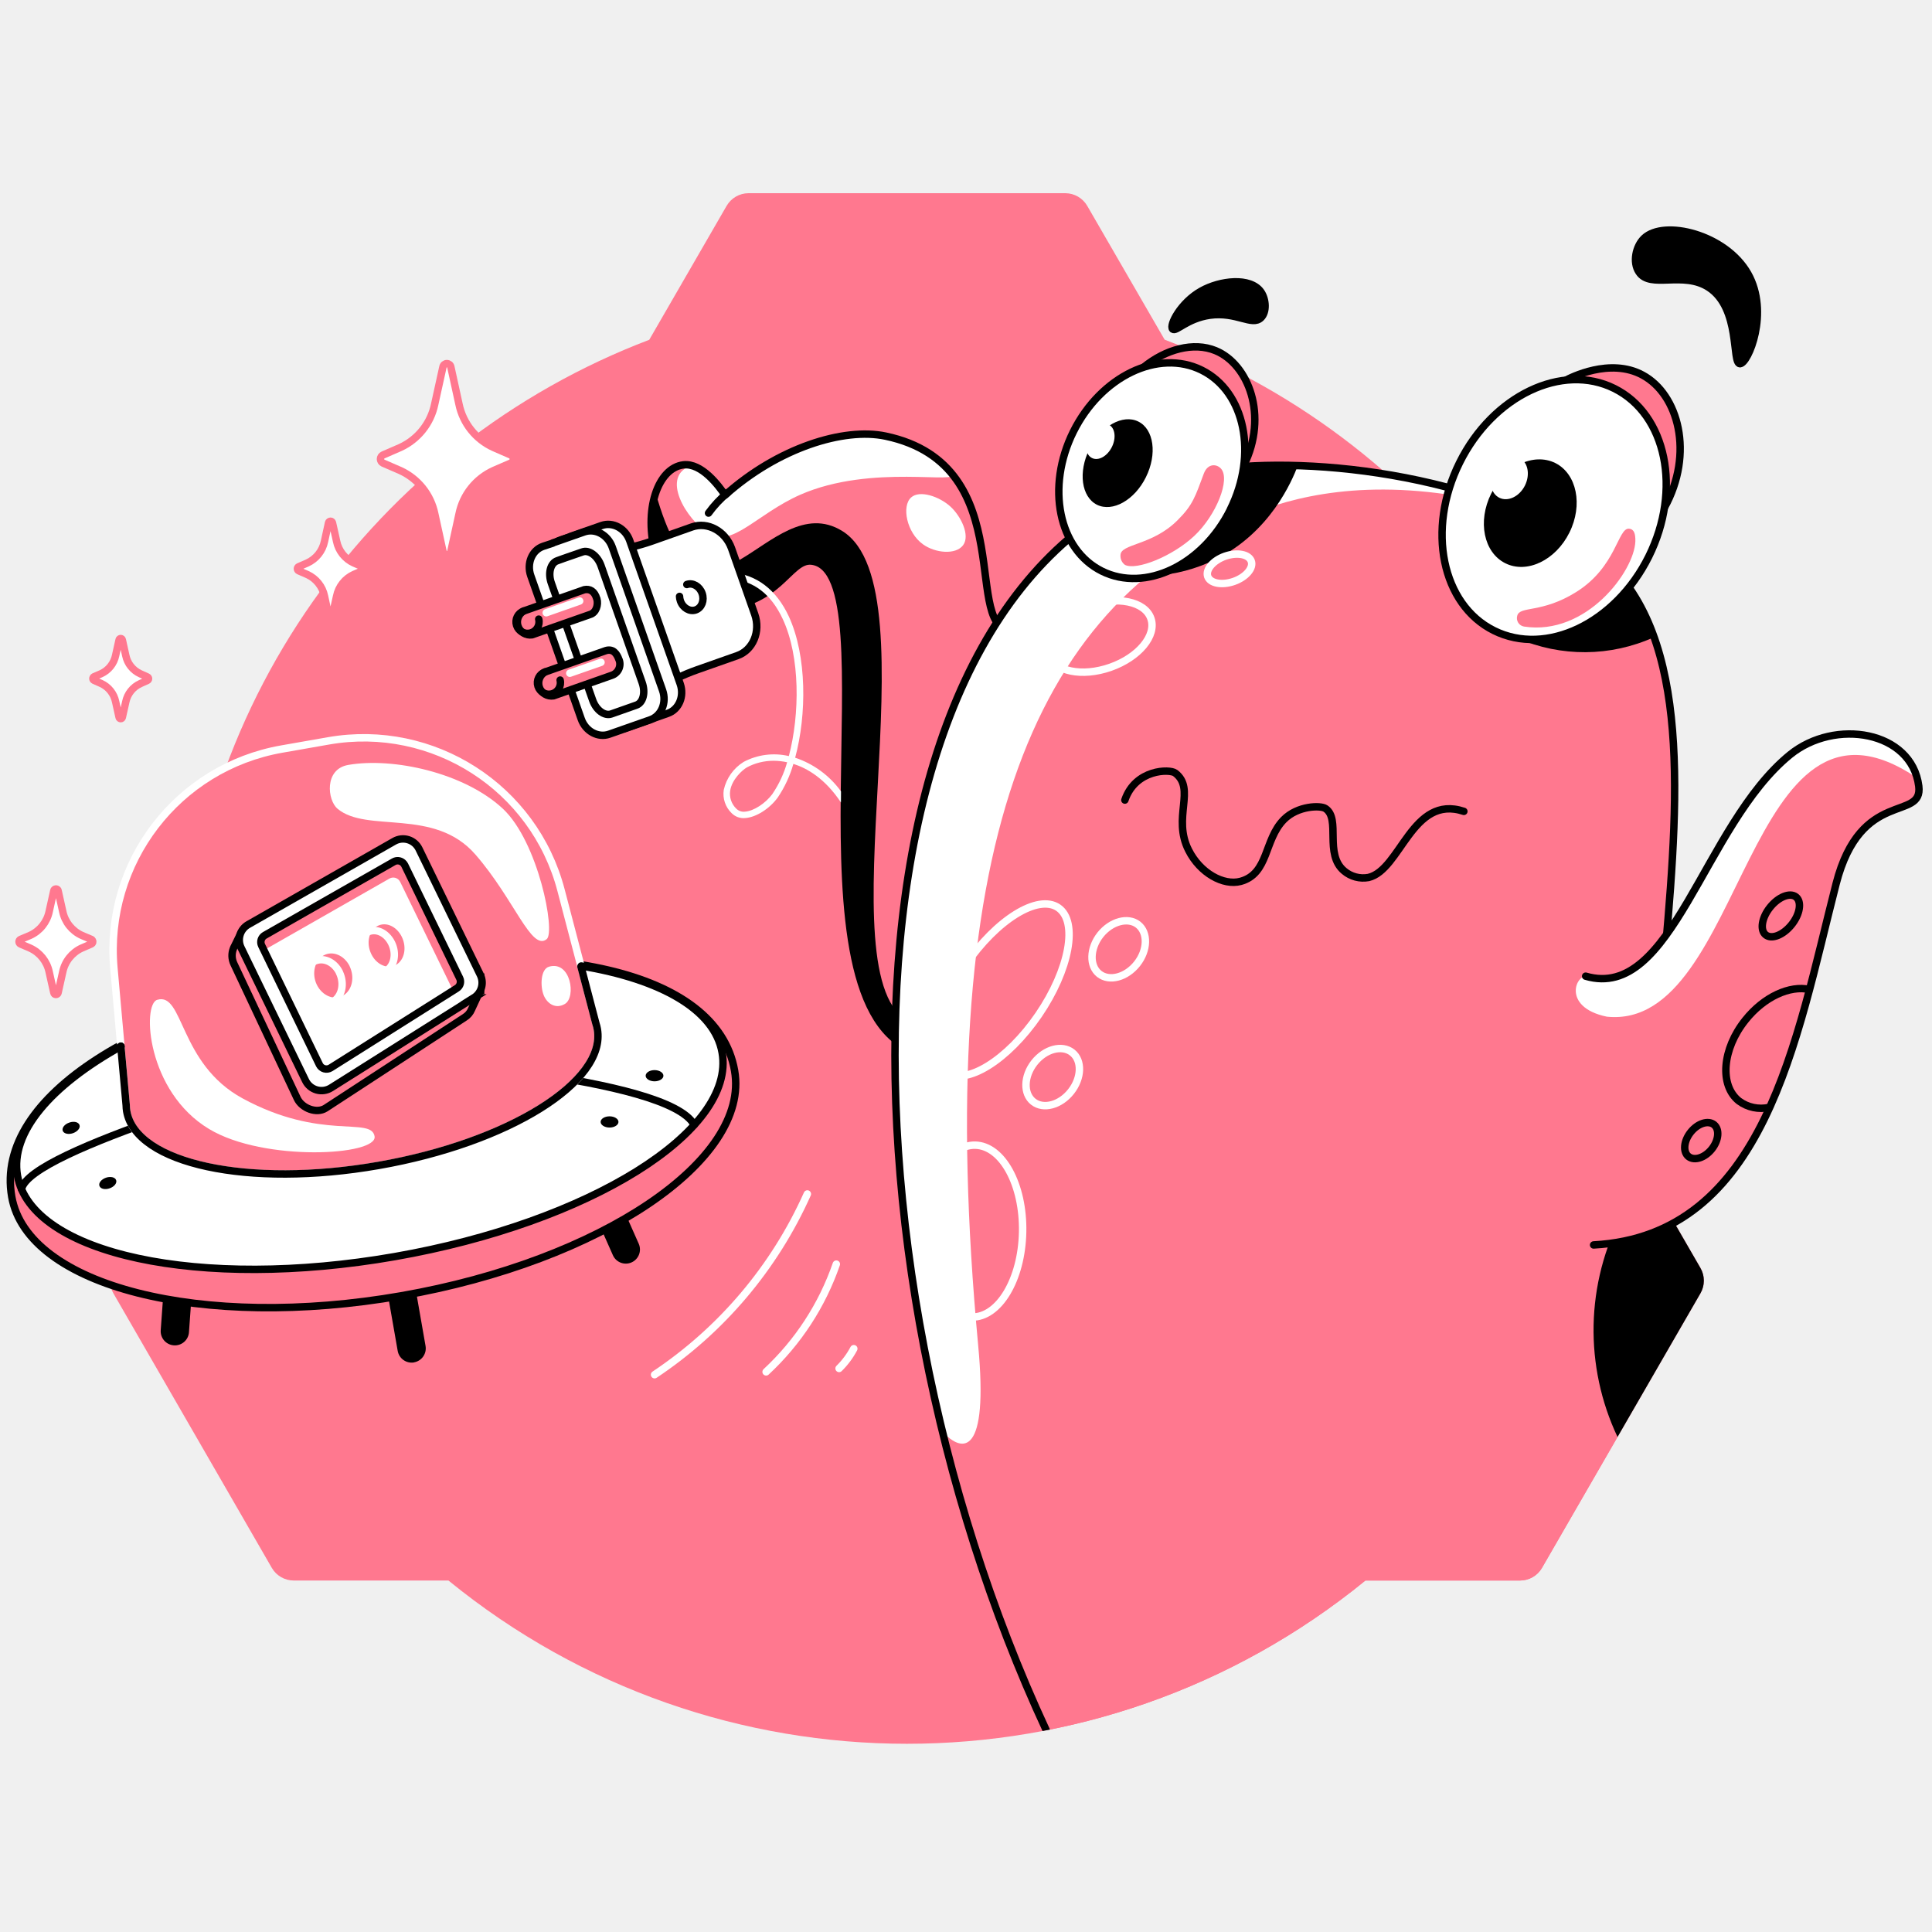
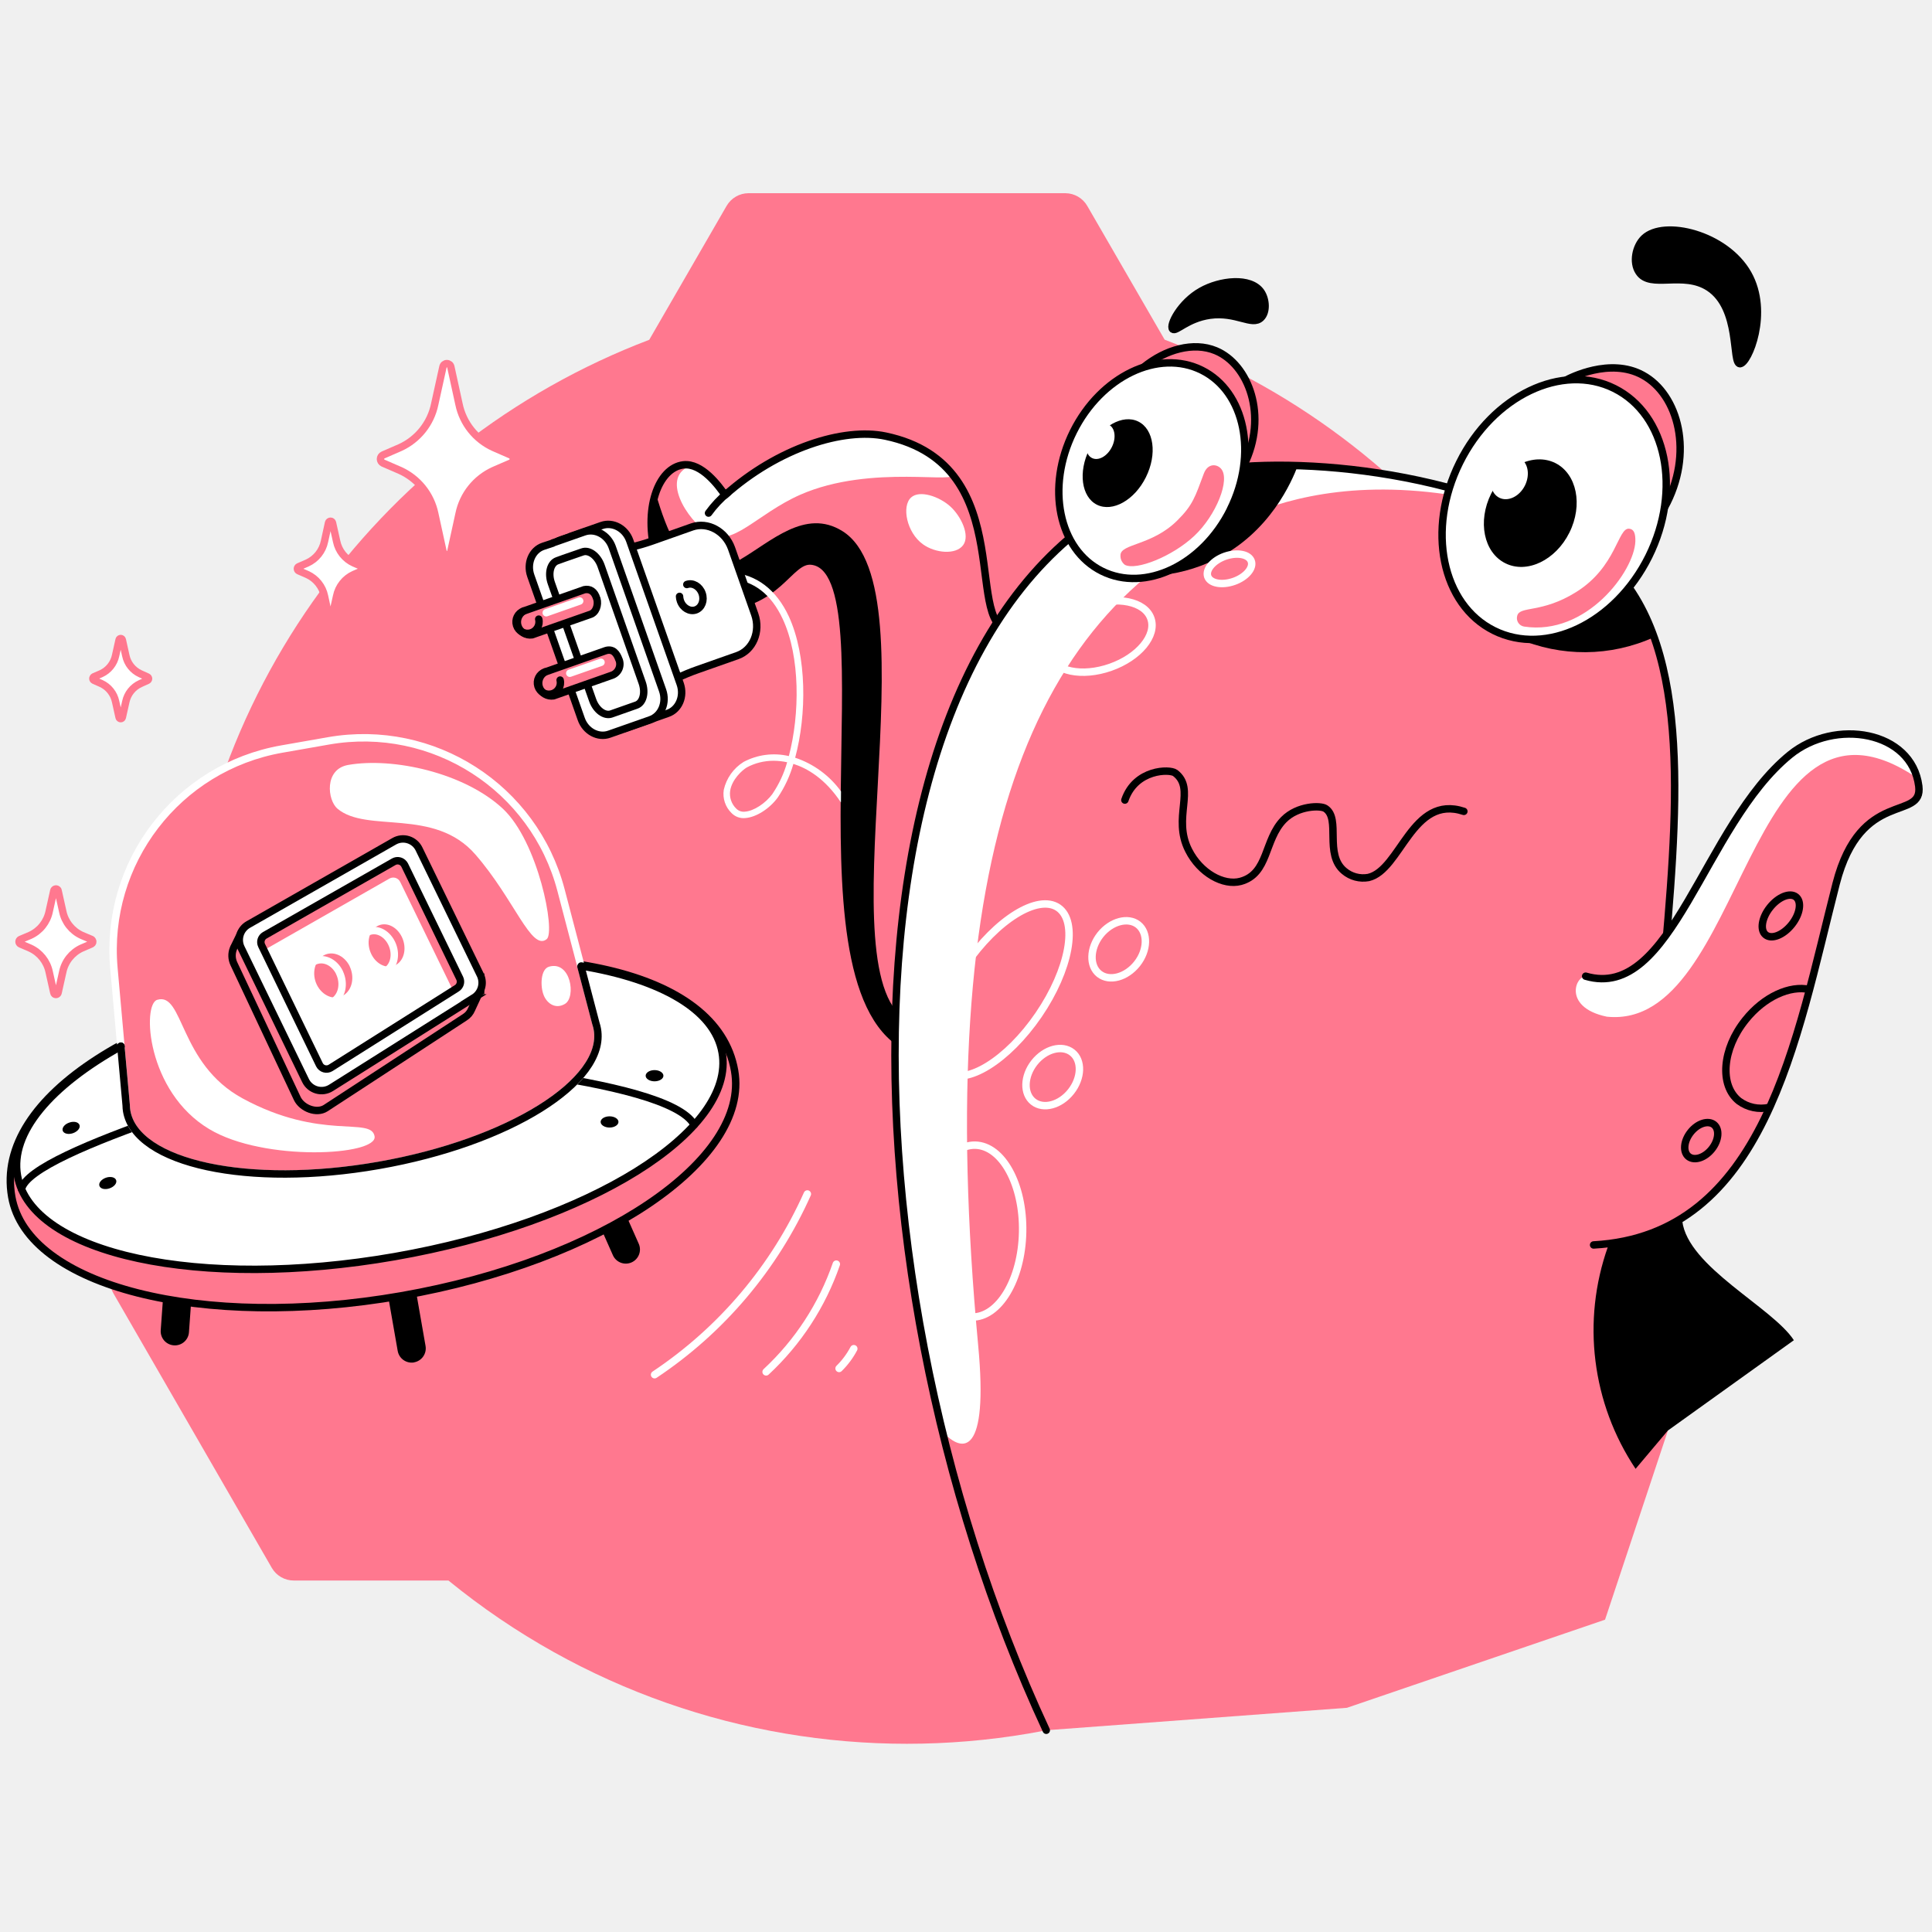
<svg xmlns="http://www.w3.org/2000/svg" width="260" height="260" viewBox="0 0 260 260" fill="none">
  <g clip-path="url(#a)">
    <path d="M219.71 137.01c0-41.72-26.17-77.3-62.98-91.3l-10.4-17.98a3.42 3.42 0 0 0-2.96-1.73h-42.64a3.42 3.42 0 0 0-2.96 1.73l-10.4 18C50.57 59.72 24.4 95.3 24.4 137.02c0 5.23.42 10.45 1.26 15.6l-10.4 18.02a3.4 3.4 0 0 0 0 3.41L36.58 211a3.41 3.41 0 0 0 2.96 1.7h20.81a97.62 97.62 0 0 0 123.4 0h20.8a3.41 3.41 0 0 0 2.96-1.7l21.33-36.95a3.4 3.4 0 0 0 0-3.41l-10.39-18a98.58 98.58 0 0 0 1.26-15.62Z" fill="#FF788F" />
-     <mask id="b" style="mask-type:alpha" maskUnits="userSpaceOnUse" x="14" y="26" width="229" height="209">
+     <mask maskUnits="userSpaceOnUse" x="14" y="26" width="229" height="209">
      <path d="M242.04 136.34c0-41.72-5.18-54.42-13.2-65.64l-82.5-42.97a3.41 3.41 0 0 0-2.97-1.73h-42.64a3.42 3.42 0 0 0-2.96 1.73l-10.4 18C50.57 59.72 24.4 95.3 24.4 137.02c0 5.23.42 10.45 1.26 15.6l-10.4 18.02a3.4 3.4 0 0 0 0 3.41L36.58 211a3.41 3.41 0 0 0 2.96 1.7h20.81a97.62 97.62 0 0 0 123.4 0h20.8a3.41 3.41 0 0 0 2.96-1.7l21.33-36.95a3.4 3.4 0 0 0 0-3.41l-3.97-6.87 11.99-12.74c.83-5.17 5.18-9.45 5.18-14.68Z" fill="#45DFA7" />
    </mask>
    <g mask="url(#b)">
      <path d="M136.53 84.82c-7.48.74 1.3-22.2-17.36-26.13-5.63-1.19-14.5 1.6-21.59 7.94-.86-1.26-3.16-4.36-5.61-4.07-3.41.41-5.45 6.01-3.7 12.29 1.48 5.26 2.86 7.01 7.57 6.9 9.01 0 10.24-6.6 13.4-6.24 11.22 1.3-4.23 60.21 14.24 65.98 3.16-12.1 9.85-44.56 13.05-56.67Z" fill="#FF788F" />
      <path d="M128.07 63.71c-3.3-3.88-6.44-4.5-8.9-5.02-5.63-1.19-14.5 1.6-21.59 7.94l-.07-.1c-1.32-1.7-3.67-4.12-4.34-3.92-4.52 1.37-.7 7.44 2.18 9.16 3.1 2.05 6.48-2.59 12.32-5.18 9.67-4.26 21.82-1.25 20.4-2.88Z" fill="#fff" />
      <path d="M136.53 84.82c-7.48.74 1.3-22.2-17.36-26.13-5.63-1.19-14.5 1.6-21.59 7.94-.86-1.26-3.16-4.36-5.61-4.07-3.41.41-5.45 6.01-3.7 12.29 1.48 5.26 2.86 7.01 7.57 6.9 9.01 0 10.24-6.6 13.4-6.24 11.22 1.3-4.23 60.21 14.24 65.98 3.16-12.1 9.85-44.56 13.05-56.67Z" stroke="#000" stroke-linecap="round" stroke-linejoin="round" />
      <path d="M140.8 232.85c-29.74-64-29.74-155.08 19.1-169.01 10.88-2.76 35.06-1.4 52.38 8.77 28.7 16.9-1.42 82.63 15.75 109.17L216 217.97l-34.74 11.86" fill="#FF788F" />
      <path d="M113.36 71.47c-10.02-6.24-18.48 18.32-25.14-5.19-.78 2.26-.89 5.31 0 8.55 1.47 5.25 2.86 7.01 7.57 6.9 9 0 10.24-6.6 13.38-6.24 10.9 1.27-3.3 56.68 12.65 65.3.3-1.43.59-2.76.7-3.21-12.11-5.55 3.48-58.26-9.16-66.11ZM226.39 164.3c-.89.33-5.29 2.02-6.23 2.33-1.29.42-2.55.8-3.77 1.14a33.6 33.6 0 0 0 3.72 29.9l4.34-5.15 16.96-12.16c-2.87-4.42-14.3-9.87-15.02-16.06Z" fill="#000" />
      <path d="m198.78 67.24.22-.44c-14.8-4.75-30.8-5.03-39.1-2.93-39.2 11.18-46.93 72.12-33.06 128.8 2.74 2.96 6.2 3.25 4.8-11.6-6.21-66.38 6.95-99.33 36.2-111.67 6.02-2.56 16.14-5.19 30.94-2.16Z" fill="#fff" />
      <path d="M228.03 181.78C210.86 155.24 241 89.5 212.28 72.64c-17.32-10.18-41.5-11.53-52.38-8.77-48.84 13.92-48.84 105-19.1 168.98" stroke="#000" stroke-linecap="round" stroke-linejoin="round" />
      <path d="M127.88 68.15c-1.5-1.35-4.13-2.24-5.27-1.2-1.3 1.17-.59 4.74 1.6 6.3 1.65 1.19 4.41 1.45 5.4.12.98-1.32-.29-3.92-1.73-5.22Z" fill="#fff" />
      <path d="M95.35 69.05a14.98 14.98 0 0 1 2.58-2.75" stroke="#000" stroke-linecap="round" stroke-linejoin="round" />
    </g>
    <path d="m211.8 54.71-1.1-3.53c.58-.32 5.96-3.1 10.36-.7 4.81 2.6 6.97 10.53 2.93 17.84l-9.14-7.56-3.04-6.05Z" fill="#FF788F" stroke="#000" stroke-miterlimit="10" />
    <path d="M55.72 183.35a1.91 1.91 0 0 1-2.2-1.55l-6.8-38.87 3.76-.66 6.79 38.87a1.91 1.91 0 0 1-1.55 2.2ZM23.4 181.05a1.9 1.9 0 0 1-1.77-2.04l1.98-27.55 3.8.27-1.98 27.56a1.9 1.9 0 0 1-2.04 1.76ZM82.48 168.92l-11.2-25.25 3.48-1.54 11.2 25.25a1.9 1.9 0 0 1-3.48 1.54Z" fill="#000" />
    <path d="M98.86 144.1c2.1 12.03-17.97 25.58-44.84 30.28-26.86 4.69-50.32-1.28-52.44-13.32-2.39-13.68 17.97-25.59 44.84-30.28 26.86-4.7 50.06-.38 52.44 13.31Z" fill="#FF788F" stroke="#000" stroke-linecap="round" stroke-linejoin="round" />
    <path d="M53.1 169.11c26.19-4.57 45.91-16.86 44.07-27.45-1.85-10.59-24.58-15.47-50.76-10.9-26.19 4.57-45.92 16.86-44.07 27.45 1.85 10.6 24.57 15.47 50.76 10.9Z" fill="#fff" />
    <path d="M48.36 141.92c-10.1 3.3-44.4 12.83-45.46 18.1M93.42 151.38c-3.5-6.54-39.7-8.78-45.06-9.46" stroke="#000" stroke-linecap="round" stroke-linejoin="round" />
    <path d="m80.2 137.72-4.7-17.93A27.46 27.46 0 0 0 44.22 99.7l-6.27 1.1a27.46 27.46 0 0 0-22.62 29.5l1.65 18.46c0 .27.03.54.07.81 1.24 7.08 16.42 10.34 33.9 7.28 17.5-3.06 30.68-11.27 29.44-18.34a5.47 5.47 0 0 0-.19-.8Z" fill="#FF788F" />
    <path d="m80.2 137.72-4.7-17.93A27.46 27.46 0 0 0 44.22 99.7l-6.27 1.1a27.46 27.46 0 0 0-22.62 29.5l1.65 18.46c0 .27.03.54.07.81 1.24 7.08 16.42 10.34 33.9 7.28 17.5-3.06 30.68-11.27 29.44-18.34a5.47 5.47 0 0 0-.19-.8Z" stroke="#fff" stroke-miterlimit="10" />
    <path d="m16.26 140.78.72 7.97c0 .27.03.54.07.8 1.24 7.09 16.42 10.35 33.9 7.29 17.5-3.06 30.68-11.27 29.44-18.34a5.47 5.47 0 0 0-.2-.78l-2-7.63" stroke="#000" stroke-linecap="round" stroke-linejoin="round" />
    <path d="M73.17 133.94c.5 1.2 1.66 1.88 2.86 1.16 1.53-.91.78-5.85-2.14-5.01-1.16.33-1.2 2.67-.72 3.84Z" fill="#fff" />
    <path d="M78.22 130c10.68 1.77 17.95 5.85 18.96 11.65 1.86 10.6-17.88 22.88-44.06 27.46-26.18 4.57-48.92-.3-50.77-10.9-1.01-5.8 4.47-12.13 13.94-17.4" stroke="#000" stroke-linecap="round" stroke-linejoin="round" />
    <path d="m64.68 133.2-1.02-.16-.42.32-8.15-17.24a2.35 2.35 0 0 0-3.32-1.1L33.4 125.84l.6-1.11-1.6.88-.86 1.76c-.05.09-.1.18-.13.28a2.57 2.57 0 0 0 .06 2.04L40 147.82c.63 1.33 2.6 2.09 3.82 1.31l18.75-12.24c.39-.25.7-.61.88-1.04l1.23-2.66Z" fill="#FF788F" stroke="#000" stroke-miterlimit="10" />
    <path d="M63.76 134.29 44.55 146.4a2.39 2.39 0 0 1-3.43-.98l-8.68-17.88a2.39 2.39 0 0 1 .97-3.12l19.63-11.2a2.39 2.39 0 0 1 3.35 1.03l8.26 16.97a2.4 2.4 0 0 1-.9 3.07Z" fill="#fff" stroke="#000" stroke-miterlimit="10" />
    <path d="M47.05 130.03c.72 1.5.34 3.24-.87 3.94-1.2.7-2.8.06-3.54-1.44-.73-1.5-.3-3.28.92-3.96 1.23-.67 2.77 0 3.5 1.46ZM54.07 126.07c.7 1.43.37 3.1-.75 3.76-1.12.66-2.65.02-3.35-1.43-.71-1.46-.35-3.14.8-3.77 1.15-.63 2.6.02 3.3 1.44Z" fill="#FF788F" />
    <path d="M45.68 130.88c.72 1.49.34 3.23-.86 3.93-1.2.7-2.81.07-3.54-1.44s-.32-3.28.91-3.95c1.23-.68 2.78-.02 3.5 1.46ZM52.7 126.92c.7 1.42.37 3.1-.75 3.75-1.12.65-2.64.02-3.35-1.43s-.34-3.14.8-3.77c1.15-.63 2.6.03 3.3 1.45Z" stroke="#fff" stroke-linecap="round" stroke-linejoin="round" />
    <path d="m35.3 128 17.1-9.76a1.04 1.04 0 0 1 1.2.11c.1.1.2.21.26.34l6.98 14.35.24.22c.45-.29 1.12-.65.88-1.12l-7.52-15.7c-.27-.55-1.14-.64-1.67-.33l-17.47 9.85c-.48.27-.35.8-.1 1.3l.1.74Z" fill="#FF788F" />
    <path d="m61.46 133.01-16.98 10.71a1.06 1.06 0 0 1-.84.11 1.05 1.05 0 0 1-.65-.54l-7.78-16.05a1.05 1.05 0 0 1 .42-1.37l17.36-9.9a1.06 1.06 0 0 1 1.2.11c.12.1.2.21.27.34l7.41 15.24a1.05 1.05 0 0 1-.41 1.35v0Z" stroke="#000" stroke-linecap="round" stroke-linejoin="round" />
    <path d="M82.03 151.74c.66 0 1.2-.34 1.2-.76 0-.41-.54-.75-1.2-.75-.66 0-1.2.34-1.2.75 0 .42.54.76 1.2.76ZM88.08 145.52c.66 0 1.2-.34 1.2-.75 0-.42-.54-.76-1.2-.76-.65 0-1.19.34-1.19.76 0 .41.54.75 1.2.75ZM14.75 159.92c.62-.21 1.02-.7.88-1.1-.14-.4-.75-.54-1.37-.33-.63.22-1.02.71-.88 1.1.13.4.75.55 1.37.33ZM9.82 152.5c.62-.22 1.02-.7.88-1.1-.14-.4-.75-.55-1.37-.33-.63.21-1.02.7-.89 1.1.14.4.76.54 1.38.33Z" fill="#000" />
    <path d="M21.16 134.55c-2.05.6-1.44 12.35 7 17.4 7.4 4.44 22.7 3.56 22.25.97-.47-2.7-7.15.66-17.76-5.1-8.61-4.68-7.91-14.35-11.49-13.27ZM45.4 108.82c3.98 3.36 13.05-.2 18.58 6.18 5.27 6.06 7.53 13.07 9.6 11.38 1.2-1-1.14-13.1-5.92-17.56-5.21-4.84-14.76-6.93-20.79-5.88-3.28.57-2.8 4.76-1.46 5.88Z" fill="#fff" />
    <path d="m155.8 50.48-1.9-1.06c2.96-2.42 6.73-3.45 9.69-2.23 4.45 1.83 7.1 8.78 3.8 15.42l-11.6-12.13Z" fill="#FF788F" stroke="#000" stroke-linecap="round" stroke-linejoin="round" />
    <path d="M151.38 107.67c1.43-4.18 6.05-4.2 6.78-3.64 2.81 2.16-.43 6 1.8 10.39 1.55 3.08 4.69 4.81 7 4.19 3.8-1.04 3.13-5.58 5.8-8.3 1.89-1.92 5-1.94 5.62-1.5 2.1 1.4-.22 6.15 2.52 8.41a3.96 3.96 0 0 0 3.26.87c4.35-1.01 5.86-11.23 12.84-8.9" stroke="#000" stroke-linecap="round" stroke-linejoin="round" />
    <path d="M234.16 48.95c-1.13-.03.11-7.43-4.17-10.25-3.5-2.3-7.9.25-9.43-2.1-.87-1.29-.44-3.45.7-4.54 2.66-2.54 10.95-.55 13.97 4.78 2.95 5.21.01 12.14-1.07 12.1ZM157.81 44.29c.43.43 1.93-1.43 5-1.87 3.6-.5 5.68 1.5 6.88.35.8-.77.7-2.48 0-3.49-1.42-2.02-5.5-1.55-8.04-.11-2.76 1.55-4.33 4.6-3.84 5.12Z" fill="#000" stroke="#000" stroke-linecap="round" stroke-linejoin="round" />
    <path d="m214.54 74.16-10.36 11.72a22.65 22.65 0 0 0 18.41-.13c-1.66-4.7-4.23-8.67-8.05-11.6Z" fill="#000" />
    <path d="M221.88 74.9c4.47-9 2.4-19.12-4.63-22.62-7.02-3.5-16.35.97-20.82 9.97-4.48 9-2.4 19.12 4.62 22.61 7.03 3.5 16.35-.96 20.83-9.96Z" fill="#fff" stroke="#000" stroke-linecap="round" stroke-linejoin="round" />
    <path d="M211.2 71.68c1.86-3.73 1-7.92-1.9-9.37-2.92-1.44-6.78.4-8.63 4.13-1.85 3.72-1 7.91 1.91 9.36 2.91 1.45 6.77-.4 8.62-4.12Z" fill="#000" />
    <path d="M205.22 65.34c.74-1.5.4-3.17-.76-3.74-1.17-.58-2.7.16-3.45 1.64-.74 1.5-.4 3.17.77 3.75 1.16.57 2.7-.17 3.44-1.65Z" fill="#fff" />
    <path d="M204.18 82.87c.35-1.37 3.29-.29 7.94-3.2 5.44-3.4 5.58-8.67 7.12-8.52.66.06.86.66.84 1.7-.14 4.03-6.61 12.75-14.98 11.47a1.15 1.15 0 0 1-.92-1.45Z" fill="#FF788F" />
    <path d="M174.66 62.65c-5.9-.18-11.05.27-14.72 1.2l-6.75 8.48 2.16 5.15a21.6 21.6 0 0 0 8.16-2.16c7.46-3.67 10.37-10.63 11.15-12.67Z" fill="#000" />
    <path d="M165.56 68.59c3.72-7.47 2-15.87-3.83-18.77-5.83-2.9-13.56.8-17.28 8.27-3.71 7.46-2 15.87 3.84 18.77 5.83 2.9 13.56-.8 17.28-8.27Z" fill="#fff" stroke="#000" stroke-linecap="round" stroke-linejoin="round" />
    <path d="M154.21 64.22c1.54-3.1 1.08-6.45-1.02-7.49s-5.04.62-6.58 3.7c-1.54 3.1-1.08 6.45 1.02 7.5 2.1 1.03 5.05-.62 6.58-3.71Z" fill="#000" />
    <path d="M146.53 58.62c-.62 1.24-.44 2.59.43 3.02.86.43 2.05-.24 2.67-1.48.62-1.24.43-2.6-.43-3.02-.86-.43-2.05.23-2.67 1.48Z" fill="#fff" />
    <path d="M162.01 63.72c-1.16 3.1-1.46 4.23-3.57 6.32-3.43 3.41-7.65 3.11-7.65 4.68a1.49 1.49 0 0 0 .6 1.3c1.53.78 6.36-1.12 9.32-3.89s4.91-7.63 3.6-9.07c-.58-.64-1.77-.73-2.3.66Z" fill="#FF788F" />
    <path d="M113.18 106.5a12.48 12.48 0 0 0-6.17-4.53c1.56-5.78 1.6-13.69-.86-19.03-1.68-3.6-4.37-5.65-7.78-5.9a.43.43 0 1 0-.06.87c3.1.23 5.47 2.04 7.03 5.4 2.37 5.08 2.3 12.84.82 18.44a8.74 8.74 0 0 0-6.08.78 5.96 5.96 0 0 0-2.68 3.77 3.6 3.6 0 0 0 1.05 3.12 2.25 2.25 0 0 0 1.85.67c1.44-.1 3.27-1.25 4.37-2.77a15.82 15.82 0 0 0 2.1-4.52c1.81.57 4.25 1.94 6.4 5.19l.01-1.5Zm-9.2.31c-.95 1.3-2.55 2.34-3.73 2.42a1.4 1.4 0 0 1-1.16-.4 2.79 2.79 0 0 1-.83-2.4c.23-1.54 1.64-2.8 2.24-3.15 1.1-.6 2.35-.9 3.6-.9a9 9 0 0 1 1.83.2 14.58 14.58 0 0 1-1.96 4.23Z" fill="#fff" />
    <path d="m93.14 70.91-5.38 1.9c-1.87.66-3.81 1.1-5.78 1.35l-2.8.34 6.9 19.68 2.41-1.49a27.43 27.43 0 0 1 5.35-2.56l5.39-1.9c2.1-.74 3.15-3.23 2.34-5.55l-3.13-8.9c-.83-2.3-3.19-3.6-5.3-2.87Z" fill="#fff" stroke="#000" stroke-linecap="round" stroke-linejoin="round" />
    <path d="m76.74 72.2 4.23-1.48c1.5-.53 3.2.39 3.78 2.04l6.79 19.28c.58 1.66-.17 3.44-1.67 3.96l-5.5 1.94c-1.51.53-3.2-.38-3.8-2.04L73.8 76.62c-.59-1.66.16-3.46 1.67-3.96l1.27-.44" fill="#fff" />
    <path d="m76.74 72.2 4.23-1.48c1.5-.53 3.2.39 3.78 2.04l6.79 19.28c.58 1.66-.17 3.44-1.67 3.96l-5.5 1.94c-1.51.53-3.2-.38-3.8-2.04L73.8 76.62c-.59-1.66.16-3.46 1.67-3.96l1.27-.44" stroke="#000" stroke-linecap="round" stroke-linejoin="round" />
    <path d="m74.38 73.07 4.22-1.48c1.51-.54 3.2.38 3.79 2.04l6.78 19.28c.58 1.66-.16 3.43-1.67 3.96L82 98.8c-1.5.54-3.2-.38-3.78-2.04l-6.79-19.28c-.58-1.65.16-3.45 1.67-3.96l1.3-.43" fill="#fff" />
    <path d="m74.38 73.07 4.22-1.48c1.51-.54 3.2.38 3.79 2.04l6.78 19.28c.58 1.66-.16 3.43-1.67 3.96L82 98.8c-1.5.54-3.2-.38-3.78-2.04l-6.79-19.28c-.58-1.65.16-3.45 1.67-3.96l1.3-.43" stroke="#000" stroke-linecap="round" stroke-linejoin="round" />
    <path d="m75.77 75.18 2.6-.9c.9-.33 2.04.51 2.52 1.86l5.53 15.73c.48 1.36.12 2.72-.8 3.03l-3.35 1.18c-.92.32-2.05-.52-2.52-1.87L74.2 78.48c-.48-1.35-.12-2.71.8-3.02l.78-.28M92.43 78.66c.8-.29 1.73.25 2.06 1.2.33.94-.05 1.93-.86 2.22-.81.28-1.73-.26-2.06-1.2a2 2 0 0 1-.12-.62" stroke="#000" stroke-linecap="round" stroke-linejoin="round" />
    <path d="M80.31 80.57c-.3-1.03-.95-1.36-1.68-1.21l-8.16 2.87a1.73 1.73 0 0 0 1.13 3.2l7.82-2.74c.79-.23 1.14-1.28.9-2.12ZM83.3 88.78c-.27-.79-.79-1.53-1.78-1.22l-8.16 2.87a1.73 1.73 0 0 0 1.13 3.21l7.82-2.75a1.6 1.6 0 0 0 1-2.11Z" fill="#FF788F" stroke="#000" stroke-linecap="round" stroke-linejoin="round" />
    <path d="M75.38 91.52a1.55 1.55 0 1 1-2.02-1.1" stroke="#000" stroke-linecap="round" stroke-linejoin="round" />
    <path d="m73.51 82.46 4.5-1.58M76.68 90.6l4.2-1.47" stroke="#fff" stroke-linecap="round" stroke-linejoin="round" />
    <path d="M72.5 83.32a1.55 1.55 0 1 1-2.03-1.09" stroke="#000" stroke-linecap="round" stroke-linejoin="round" />
    <path d="M149.44 89.8c3.81-1.34 6.25-4.28 5.44-6.57-.8-2.3-4.54-3.06-8.35-1.72-3.81 1.34-6.25 4.28-5.44 6.57.8 2.3 4.54 3.06 8.35 1.72ZM166.06 78.24c1.62-.57 2.66-1.8 2.33-2.72-.33-.94-1.9-1.23-3.52-.67-1.62.57-2.66 1.8-2.34 2.73.33.93 1.9 1.23 3.53.66ZM153.02 129.7c1.44-1.82 1.5-4.18.15-5.26-1.36-1.07-3.64-.46-5.09 1.36-1.44 1.83-1.5 4.19-.15 5.26 1.37 1.08 3.64.47 5.09-1.36ZM144.13 146.9c1.45-1.83 1.52-4.19.16-5.26-1.37-1.08-3.64-.47-5.09 1.36-1.44 1.83-1.51 4.18-.15 5.26s3.64.47 5.08-1.36ZM139.77 136.58c4.17-6.11 5.36-12.57 2.64-14.43-2.71-1.85-8.3 1.6-12.48 7.72-4.18 6.11-5.36 12.57-2.65 14.43 2.72 1.85 8.3-1.6 12.49-7.72ZM137.62 165.81c.13-6.38-2.73-11.62-6.38-11.7-3.65-.07-6.7 5.05-6.83 11.43-.13 6.39 2.72 11.63 6.37 11.7 3.65.07 6.71-5.05 6.84-11.43Z" stroke="#fff" stroke-miterlimit="10" />
    <path d="M114.9 181.5a10.73 10.73 0 0 1-1.98 2.66M103.1 184.62a35.67 35.67 0 0 0 9.45-14.5M108.65 160.68A57.36 57.36 0 0 1 88.09 185" stroke="#fff" stroke-linecap="round" stroke-linejoin="round" />
    <path d="m60.67 49.37 1.1 5.03a8.23 8.23 0 0 0 4.65 5.82l2.31 1.01a.6.6 0 0 1 0 1.09l-2.3 1a8.23 8.23 0 0 0-4.65 5.83l-1.1 5.03a.54.54 0 0 1-1.07 0l-1.1-5.03a8.24 8.24 0 0 0-4.65-5.83l-2.31-1a.6.6 0 0 1 0-1.09l2.3-1a8.24 8.24 0 0 0 4.65-5.83l1.11-5.03a.54.54 0 0 1 1.06 0ZM16.46 86.11l.47 2.12a3.45 3.45 0 0 0 1.95 2.44l.97.44a.25.25 0 0 1 0 .45l-.97.44a3.46 3.46 0 0 0-1.95 2.44l-.47 2.1a.22.22 0 0 1-.43 0l-.47-2.11a3.46 3.46 0 0 0-1.95-2.45l-.97-.43a.25.25 0 0 1-.1-.37.25.25 0 0 1 .1-.1l.97-.42a3.46 3.46 0 0 0 1.95-2.45l.47-2.11a.22.22 0 0 1 .43.01ZM7.82 119.87l.62 2.78a4.54 4.54 0 0 0 2.57 3.23l1.3.55c.05.03.1.07.13.13a.33.33 0 0 1-.14.47l-1.3.56a4.55 4.55 0 0 0-2.56 3.22l-.62 2.78a.3.3 0 0 1-.48.18.3.3 0 0 1-.1-.18l-.62-2.78a4.55 4.55 0 0 0-2.57-3.22l-1.3-.56a.33.33 0 0 1 0-.6l1.3-.55a4.54 4.54 0 0 0 2.57-3.22l.62-2.79a.3.3 0 0 1 .48-.17c.06.04.1.1.1.17ZM44.74 70.34l.56 2.51a4.1 4.1 0 0 0 2.32 2.91l1.16.5a.3.3 0 0 1 0 .55l-1.16.5a4.1 4.1 0 0 0-2.32 2.92l-.56 2.51a.27.27 0 0 1-.43.16.27.27 0 0 1-.1-.16l-.54-2.51a4.1 4.1 0 0 0-2.33-2.92l-1.15-.5a.3.3 0 0 1 0-.54l1.15-.5a4.1 4.1 0 0 0 2.33-2.92l.55-2.51a.27.27 0 0 1 .52 0Z" fill="#fff" stroke="#FF788F" stroke-linecap="round" stroke-linejoin="round" />
    <path d="M213.39 131.37c11.66 3.42 15.83-20.3 27.5-29.8 6.05-4.93 16.38-3.21 17.33 4.22.6 4.8-7.8.22-11.12 13.13-5.38 20.96-9.57 47.36-32.64 48.62" fill="#FF788F" />
    <path d="M258 104.7c-1.77-6.5-11.35-7.81-17.1-3.13-11.4 9.27-13.22 24.43-22.09 29.36-.25.05-3.86 1.18-5.03.53-1.6-.72-3.8 4.06 2.46 5.36 18.79 1.93 18.52-47.92 41.76-32.12Z" fill="#fff" />
    <path d="M213.39 131.37c11.66 3.42 15.83-20.3 27.5-29.8 6.05-4.93 16.38-3.21 17.33 4.22.6 4.8-7.8.22-11.12 13.13-5.38 20.96-9.57 47.36-32.64 48.62" stroke="#000" stroke-linecap="round" stroke-linejoin="round" />
    <path d="M241.12 124.42c1.12-1.4 1.38-3.07.58-3.71-.8-.64-2.37-.02-3.5 1.4-1.12 1.4-1.38 3.07-.58 3.7.8.65 2.37.03 3.5-1.39ZM230.37 154.63c.94-1.18 1.07-2.65.29-3.28-.79-.62-2.19-.17-3.13 1.01-.95 1.19-1.08 2.65-.3 3.28.8.63 2.2.17 3.14-1.01ZM238.09 149.03a5 5 0 0 1-4.07-.86c-2.65-2.11-2.26-7 .87-10.9 2.5-3.14 5.99-4.7 8.63-4.11" stroke="#000" stroke-miterlimit="10" />
  </g>
  <defs>
    <clipPath id="a">
      <path fill="#fff" d="M0 0h260v260H0z" />
    </clipPath>
  </defs>
</svg>
